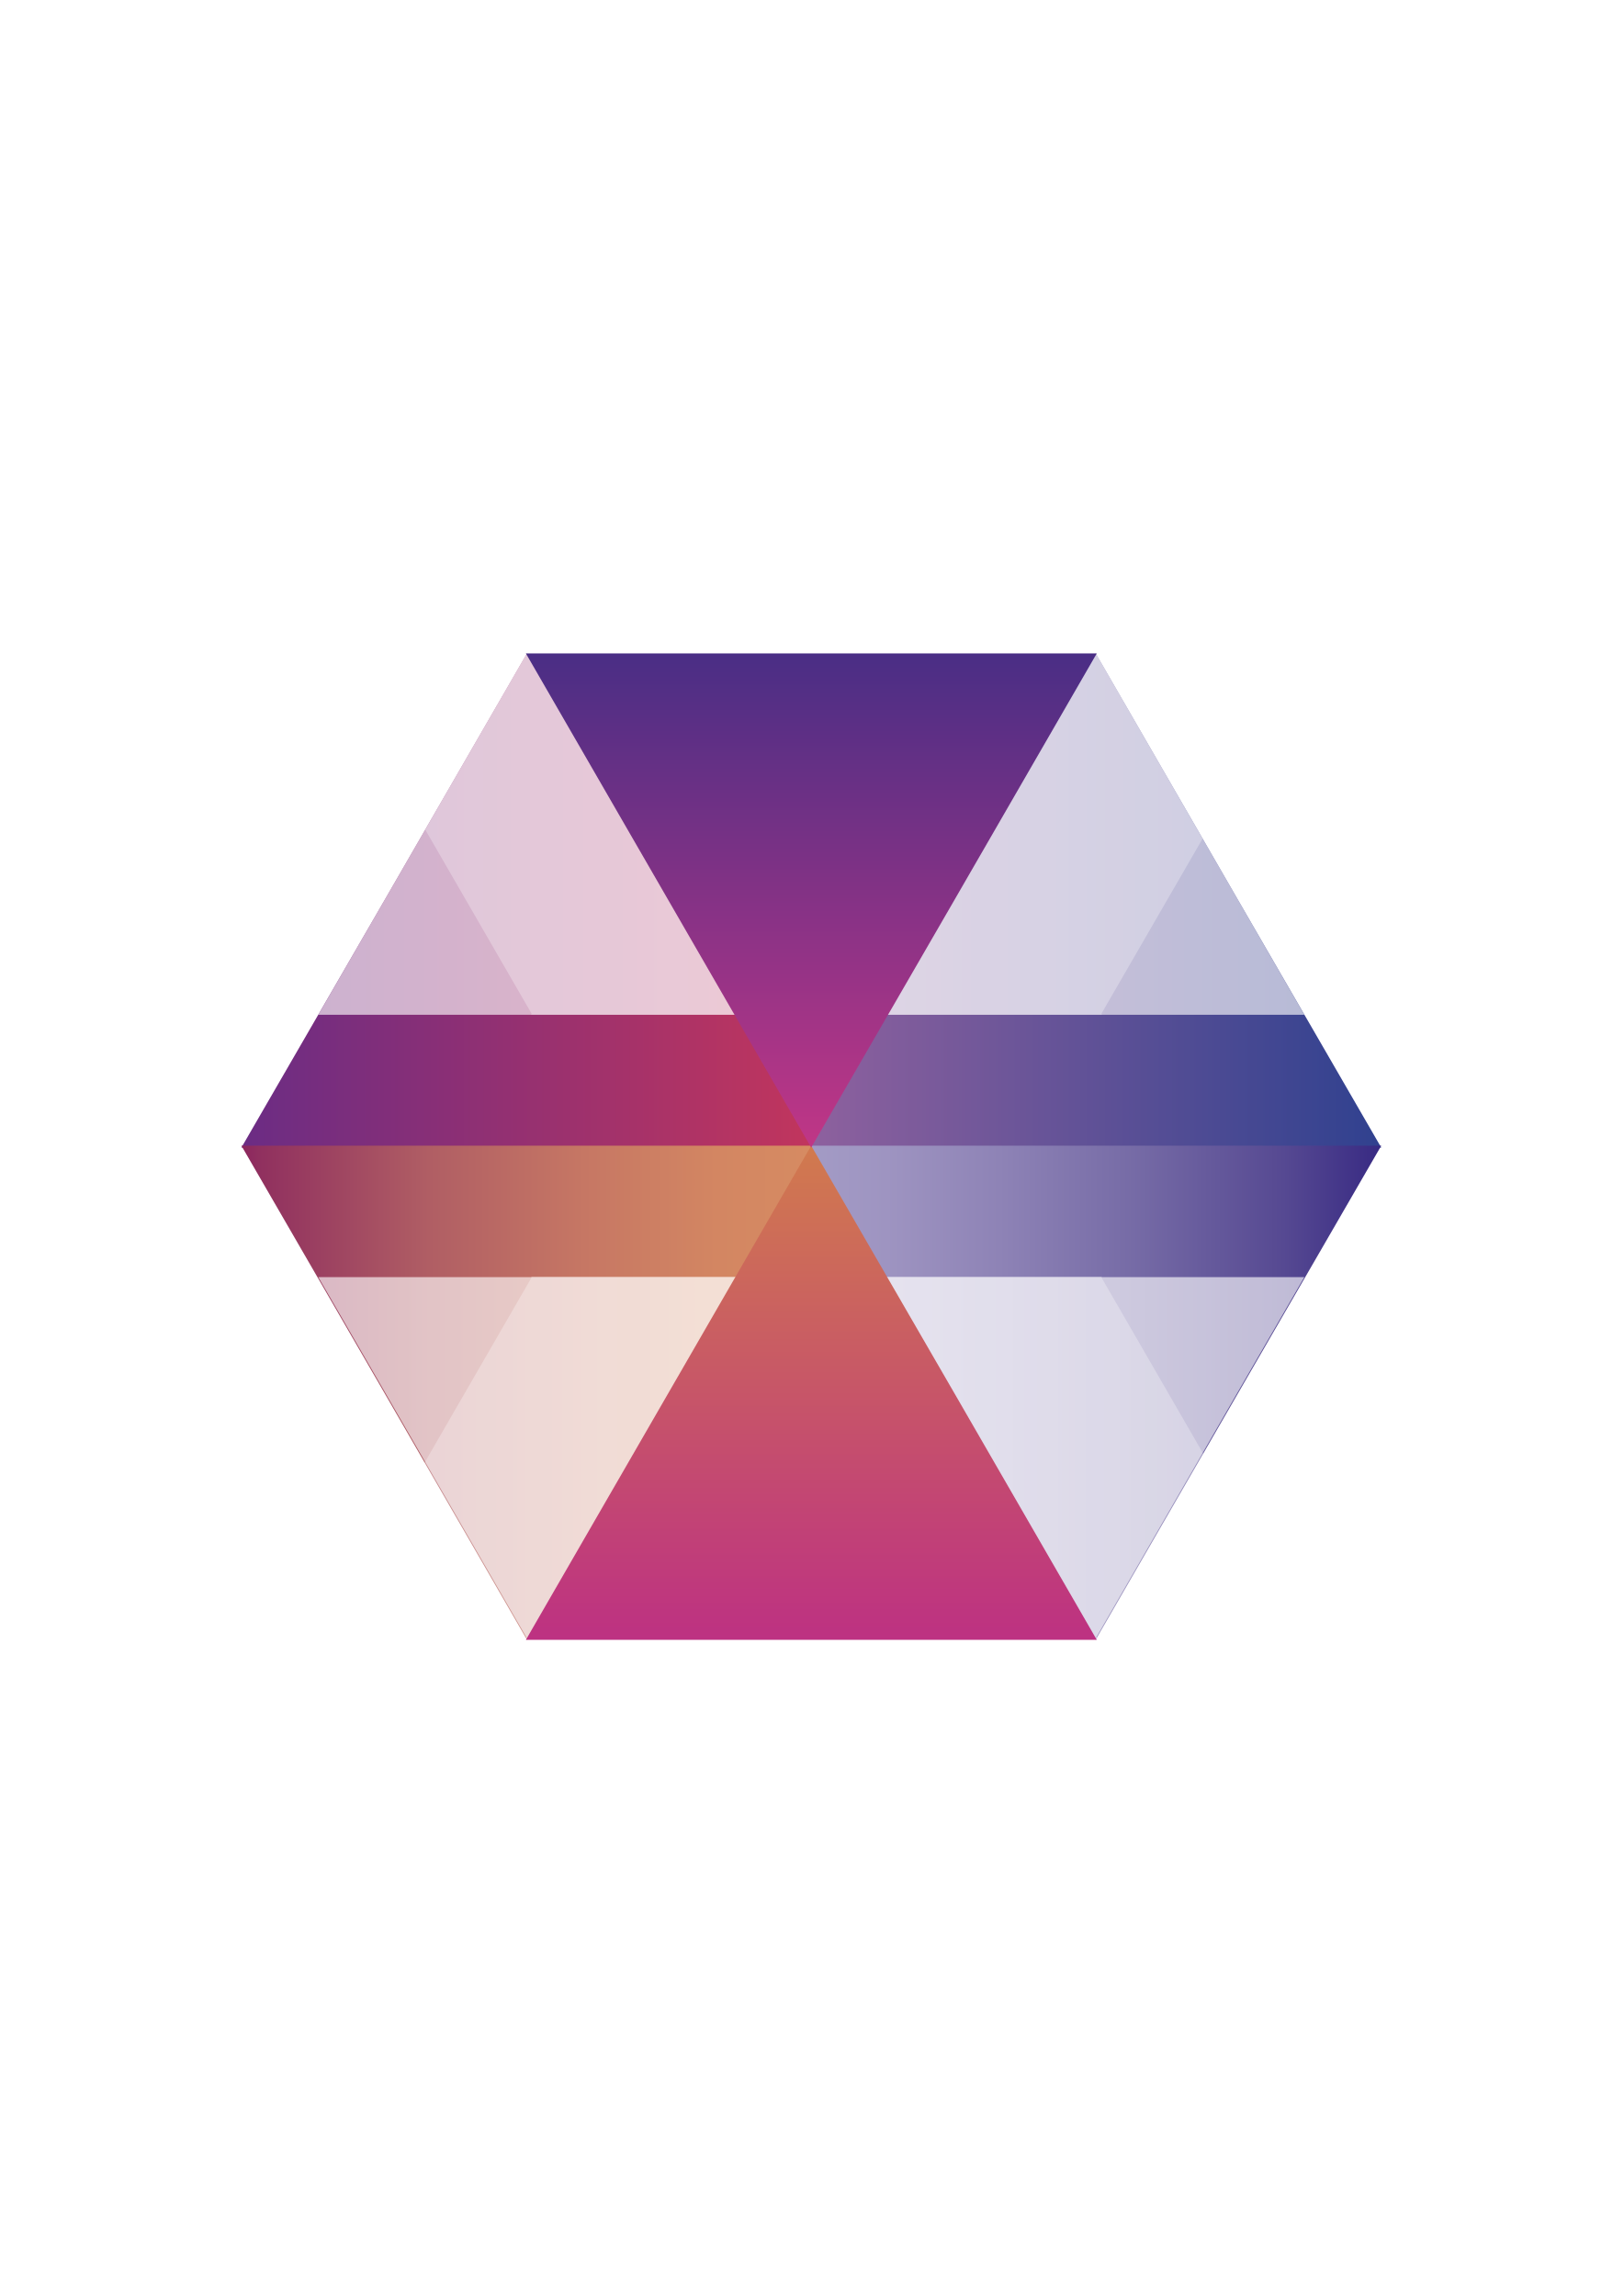
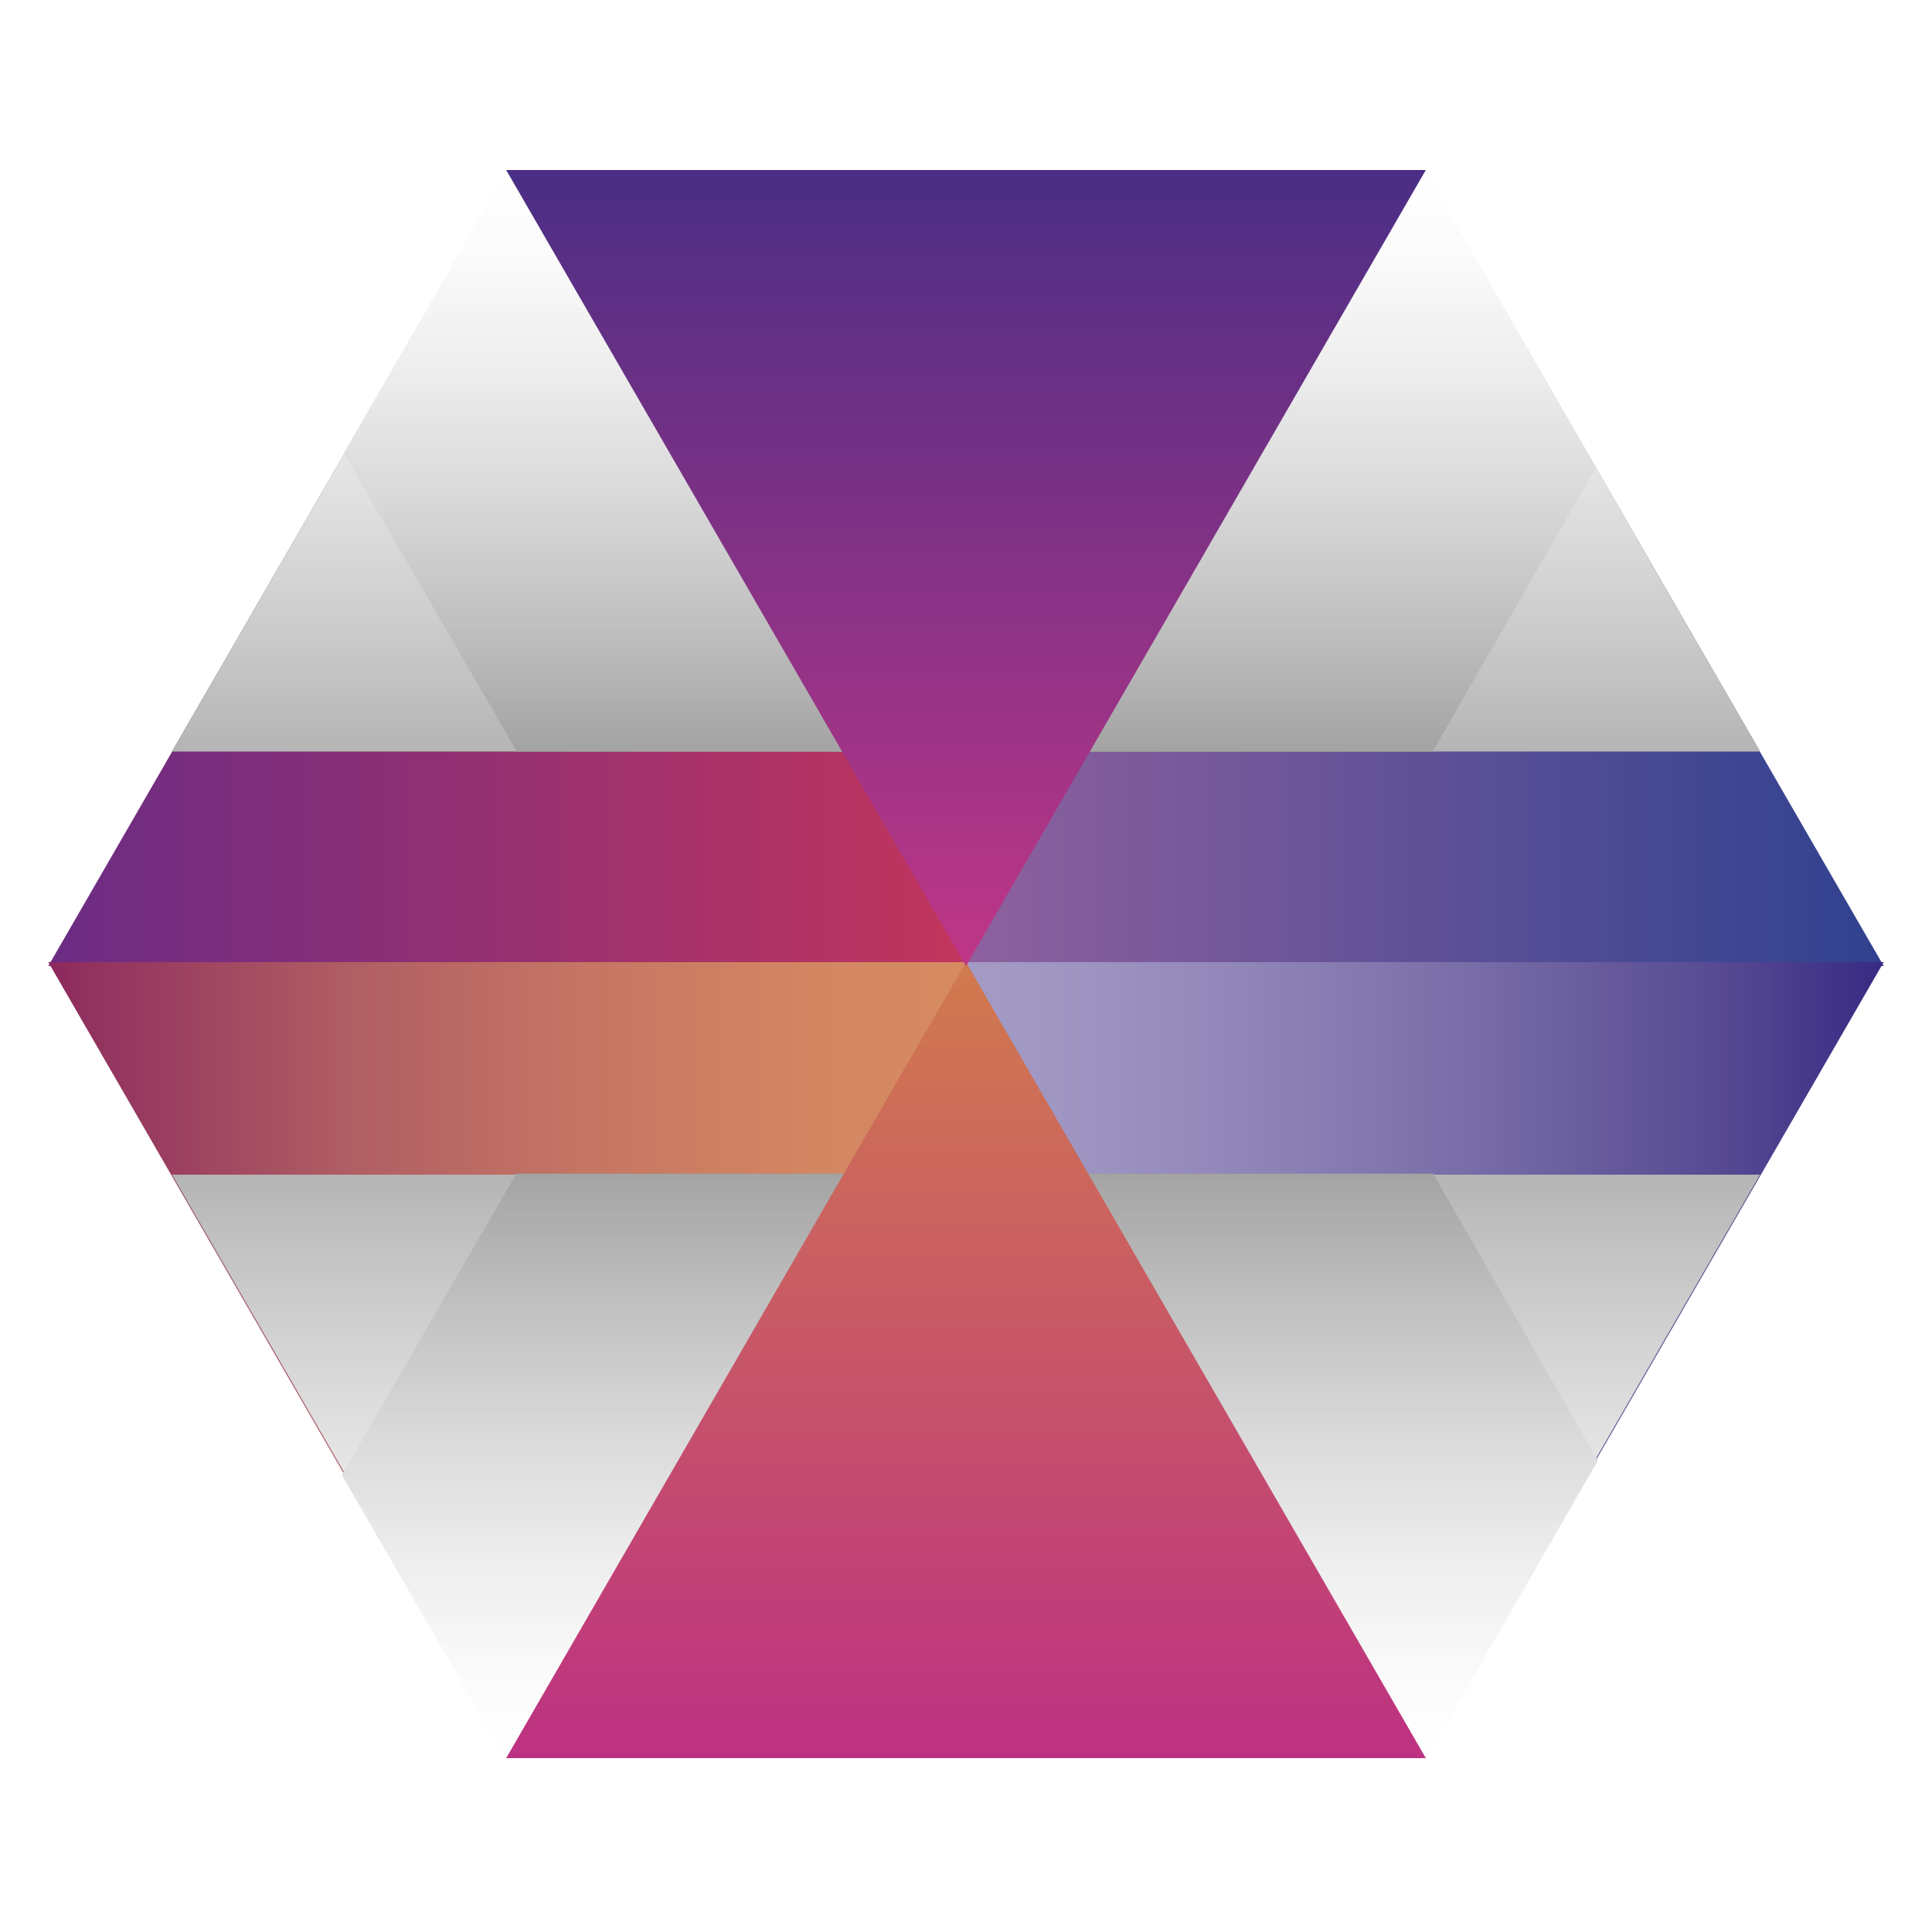
- <svg xmlns="http://www.w3.org/2000/svg" version="1.1" id="Capa_1" x="0px" y="0px" viewBox="0 0 595.3 841.9" style="enable-background:new 0 0 595.3 841.9;" xml:space="preserve">
+ <svg xmlns="http://www.w3.org/2000/svg" version="1.1" id="Capa_1" x="0px" y="0px" viewBox="0 0 200 200" style="enable-background:new 0 0 200 200;" xml:space="preserve">
  <style type="text/css">
	.st0{fill:url(#SVGID_1_);}
	.st1{fill:url(#SVGID_2_);}
	.st2{fill:url(#SVGID_3_);}
	.st3{fill:url(#SVGID_4_);}
- 	.st4{filter:url(#Adobe_OpacityMaskFilter);}
- 	.st5{filter:url(#Adobe_OpacityMaskFilter_1_);}
- 	.st6{mask:url(#SVGID_5_);fill:url(#SVGID_6_);}
- 	.st7{opacity:0.63;fill:url(#SVGID_7_);}
- 	.st8{filter:url(#Adobe_OpacityMaskFilter_2_);}
- 	.st9{filter:url(#Adobe_OpacityMaskFilter_3_);}
- 	.st10{mask:url(#SVGID_8_);fill:url(#SVGID_9_);}
- 	.st11{opacity:0.63;fill:url(#SVGID_10_);}
- 	.st12{filter:url(#Adobe_OpacityMaskFilter_4_);}
- 	.st13{filter:url(#Adobe_OpacityMaskFilter_5_);}
- 	.st14{mask:url(#SVGID_11_);fill:url(#SVGID_12_);}
- 	.st15{opacity:0.28;fill:url(#SVGID_13_);}
- 	.st16{filter:url(#Adobe_OpacityMaskFilter_6_);}
- 	.st17{filter:url(#Adobe_OpacityMaskFilter_7_);}
- 	.st18{mask:url(#SVGID_14_);fill:url(#SVGID_15_);}
- 	.st19{opacity:0.28;fill:url(#SVGID_16_);}
- 	.st20{fill:url(#SVGID_17_);}
- 	.st21{fill:url(#SVGID_18_);}
+ 	.st4{fill:url(#SVGID_5_);}
+ 	.st5{opacity:0.63;fill:url(#SVGID_6_);enable-background:new    ;}
+ 	.st6{fill:url(#SVGID_7_);}
+ 	.st7{opacity:0.63;fill:url(#SVGID_8_);enable-background:new    ;}
+ 	.st8{fill:url(#SVGID_9_);}
+ 	.st9{opacity:0.28;fill:url(#SVGID_10_);enable-background:new    ;}
+ 	.st10{fill:url(#SVGID_11_);}
+ 	.st11{opacity:0.28;fill:url(#SVGID_12_);enable-background:new    ;}
+ 	.st12{fill:url(#SVGID_13_);}
+ 	.st13{fill:url(#SVGID_14_);}
</style>
-   <g>
-     <linearGradient id="SVGID_1_" gradientUnits="userSpaceOnUse" x1="88.529" y1="330.213" x2="297.84" y2="330.213">
-       <stop offset="0" style="stop-color:#6B2C84" />
-       <stop offset="1" style="stop-color:#C1355D" />
-     </linearGradient>
-     <polygon class="st0" points="193.2,239.6 245.5,330.2 297.8,420.8 193.2,420.8 88.5,420.8 140.9,330.2  " />
-     <linearGradient id="SVGID_2_" gradientUnits="userSpaceOnUse" x1="297.053" y1="330.213" x2="506.366" y2="330.213">
-       <stop offset="0" style="stop-color:#8E619E" />
-       <stop offset="1" style="stop-color:#30418F" />
-     </linearGradient>
-     <polygon class="st1" points="401.7,239.6 454,330.2 506.4,420.8 401.7,420.8 297.1,420.8 349.4,330.2  " />
-     <linearGradient id="SVGID_3_" gradientUnits="userSpaceOnUse" x1="88.529" y1="510.702" x2="297.84" y2="510.702">
-       <stop offset="0" style="stop-color:#8C265E" />
-       <stop offset="3.134853e-002" style="stop-color:#90305F" />
-       <stop offset="0.329" style="stop-color:#B05E64" />
-       <stop offset="0.6" style="stop-color:#C67764" />
-       <stop offset="0.833" style="stop-color:#D38662" />
-       <stop offset="1" style="stop-color:#D68B62" />
-     </linearGradient>
-     <polygon class="st2" points="193.2,601.3 245.5,510.7 297.8,420.1 193.2,420.1 88.5,420.1 140.9,510.7  " />
-     <linearGradient id="SVGID_4_" gradientUnits="userSpaceOnUse" x1="297.053" y1="510.702" x2="506.366" y2="510.702">
-       <stop offset="0" style="stop-color:#A39BC5" />
-       <stop offset="0.134" style="stop-color:#9E94C1" />
-       <stop offset="0.331" style="stop-color:#8E83B6" />
-       <stop offset="0.566" style="stop-color:#766BA6" />
-       <stop offset="0.829" style="stop-color:#564992" />
-       <stop offset="1" style="stop-color:#382A83" />
-     </linearGradient>
-     <polygon class="st3" points="401.7,601.3 454,510.7 506.4,420.1 401.7,420.1 297.1,420.1 349.4,510.7  " />
-     <defs>
-       <filter id="Adobe_OpacityMaskFilter" filterUnits="userSpaceOnUse" x="116.7" y="239.6" width="361.5" height="132.5">
-         <feFlood style="flood-color:white;flood-opacity:1" result="back" />
-         <feBlend in="SourceGraphic" in2="back" mode="normal" />
-       </filter>
-     </defs>
-     <mask maskUnits="userSpaceOnUse" x="116.7" y="239.6" width="361.5" height="132.5" id="SVGID_5_">
-       <g class="st4">
-         <defs>
-           <filter id="Adobe_OpacityMaskFilter_1_" filterUnits="userSpaceOnUse" x="116.7" y="239.6" width="361.5" height="132.5">
-             <feFlood style="flood-color:white;flood-opacity:1" result="back" />
-             <feBlend in="SourceGraphic" in2="back" mode="normal" />
-           </filter>
-         </defs>
-         <mask maskUnits="userSpaceOnUse" x="116.7" y="239.6" width="361.5" height="132.5" id="SVGID_5_">
-           <g class="st5">
- 				</g>
-         </mask>
-         <linearGradient id="SVGID_6_" gradientUnits="userSpaceOnUse" x1="297.447" y1="372.084" x2="297.447" y2="239.579">
-           <stop offset="0" style="stop-color:#363636" />
-           <stop offset="0.183" style="stop-color:#6B6B6B" />
-           <stop offset="0.386" style="stop-color:#A0A0A0" />
-           <stop offset="0.576" style="stop-color:#C9C9C9" />
-           <stop offset="0.747" style="stop-color:#E7E7E7" />
-           <stop offset="0.894" style="stop-color:#F9F9F9" />
-           <stop offset="1" style="stop-color:#FFFFFF" />
-         </linearGradient>
-         <polygon class="st6" points="116.7,372.1 478.2,372.1 454,330.2 401.9,239.9 402.1,239.6 297.4,239.6 192.8,239.6 193,239.9      140.9,330.2    " />
-       </g>
-     </mask>
-     <linearGradient id="SVGID_7_" gradientUnits="userSpaceOnUse" x1="297.447" y1="372.084" x2="297.447" y2="239.579">
-       <stop offset="0" style="stop-color:#FFFFFF" />
-       <stop offset="1" style="stop-color:#FFFFFF" />
-     </linearGradient>
-     <polygon class="st7" points="116.7,372.1 478.2,372.1 454,330.2 401.9,239.9 402.1,239.6 297.4,239.6 192.8,239.6 193,239.9    140.9,330.2  " />
-     <defs>
-       <filter id="Adobe_OpacityMaskFilter_2_" filterUnits="userSpaceOnUse" x="116.7" y="468.3" width="361.5" height="132.5">
-         <feFlood style="flood-color:white;flood-opacity:1" result="back" />
-         <feBlend in="SourceGraphic" in2="back" mode="normal" />
-       </filter>
-     </defs>
-     <mask maskUnits="userSpaceOnUse" x="116.7" y="468.3" width="361.5" height="132.5" id="SVGID_8_">
-       <g class="st8">
-         <defs>
-           <filter id="Adobe_OpacityMaskFilter_3_" filterUnits="userSpaceOnUse" x="116.7" y="468.3" width="361.5" height="132.5">
-             <feFlood style="flood-color:white;flood-opacity:1" result="back" />
-             <feBlend in="SourceGraphic" in2="back" mode="normal" />
-           </filter>
-         </defs>
-         <mask maskUnits="userSpaceOnUse" x="116.7" y="468.3" width="361.5" height="132.5" id="SVGID_8_">
-           <g class="st9">
- 				</g>
-         </mask>
-         <linearGradient id="SVGID_9_" gradientUnits="userSpaceOnUse" x1="297.447" y1="412.957" x2="297.447" y2="280.453" gradientTransform="matrix(1 0 0 -1 0 881.2129)">
-           <stop offset="0" style="stop-color:#363636" />
-           <stop offset="0.183" style="stop-color:#6B6B6B" />
-           <stop offset="0.386" style="stop-color:#A0A0A0" />
-           <stop offset="0.576" style="stop-color:#C9C9C9" />
-           <stop offset="0.747" style="stop-color:#E7E7E7" />
-           <stop offset="0.894" style="stop-color:#F9F9F9" />
-           <stop offset="1" style="stop-color:#FFFFFF" />
-         </linearGradient>
-         <polygon class="st10" points="116.7,468.3 478.2,468.3 454,510.1 401.9,600.4 402.1,600.8 297.4,600.8 192.8,600.8 193,600.4      140.9,510.1    " />
-       </g>
-     </mask>
-     <linearGradient id="SVGID_10_" gradientUnits="userSpaceOnUse" x1="297.447" y1="412.957" x2="297.447" y2="280.453" gradientTransform="matrix(1 0 0 -1 0 881.2129)">
-       <stop offset="0" style="stop-color:#FFFFFF" />
-       <stop offset="1" style="stop-color:#FFFFFF" />
-     </linearGradient>
-     <polygon class="st11" points="116.7,468.3 478.2,468.3 454,510.1 401.9,600.4 402.1,600.8 297.4,600.8 192.8,600.8 193,600.4    140.9,510.1  " />
-     <defs>
-       <filter id="Adobe_OpacityMaskFilter_4_" filterUnits="userSpaceOnUse" x="155.4" y="468.1" width="286" height="134.1">
-         <feFlood style="flood-color:white;flood-opacity:1" result="back" />
-         <feBlend in="SourceGraphic" in2="back" mode="normal" />
-       </filter>
-     </defs>
-     <mask maskUnits="userSpaceOnUse" x="155.4" y="468.1" width="286" height="134.1" id="SVGID_11_">
-       <g class="st12">
-         <defs>
-           <filter id="Adobe_OpacityMaskFilter_5_" filterUnits="userSpaceOnUse" x="155.4" y="468.1" width="286" height="134.1">
-             <feFlood style="flood-color:white;flood-opacity:1" result="back" />
-             <feBlend in="SourceGraphic" in2="back" mode="normal" />
-           </filter>
-         </defs>
-         <mask maskUnits="userSpaceOnUse" x="155.4" y="468.1" width="286" height="134.1" id="SVGID_11_">
-           <g class="st13">
- 				</g>
-         </mask>
-         <linearGradient id="SVGID_12_" gradientUnits="userSpaceOnUse" x1="298.391" y1="602.212" x2="298.391" y2="468.097">
-           <stop offset="0" style="stop-color:#FFFFFF" />
-           <stop offset="0.142" style="stop-color:#F9F9F9" />
-           <stop offset="0.341" style="stop-color:#E7E7E7" />
-           <stop offset="0.571" style="stop-color:#C9C9C9" />
-           <stop offset="0.825" style="stop-color:#A0A0A0" />
-           <stop offset="1" style="stop-color:#808080" />
-         </linearGradient>
-         <polygon class="st14" points="193,601.9 192.8,602.2 297.4,602.2 402.1,602.2 401.9,601.9 441.4,533.5 403.8,468.4 404,468.1      299.3,468.1 194.7,468.1 194.9,468.4 155.4,536.8    " />
-       </g>
-     </mask>
-     <linearGradient id="SVGID_13_" gradientUnits="userSpaceOnUse" x1="298.391" y1="602.212" x2="298.391" y2="468.097">
-       <stop offset="0" style="stop-color:#FFFFFF" />
-       <stop offset="1" style="stop-color:#FFFFFF" />
-     </linearGradient>
-     <polygon class="st15" points="193,601.9 192.8,602.2 297.4,602.2 402.1,602.2 401.9,601.9 441.4,533.5 403.8,468.4 404,468.1    299.3,468.1 194.7,468.1 194.9,468.4 155.4,536.8  " />
-     <defs>
-       <filter id="Adobe_OpacityMaskFilter_6_" filterUnits="userSpaceOnUse" x="155.9" y="239.6" width="285" height="132.5">
-         <feFlood style="flood-color:white;flood-opacity:1" result="back" />
-         <feBlend in="SourceGraphic" in2="back" mode="normal" />
-       </filter>
-     </defs>
-     <mask maskUnits="userSpaceOnUse" x="155.9" y="239.6" width="285" height="132.5" id="SVGID_14_">
-       <g class="st16">
-         <defs>
-           <filter id="Adobe_OpacityMaskFilter_7_" filterUnits="userSpaceOnUse" x="155.9" y="239.6" width="285" height="132.5">
-             <feFlood style="flood-color:white;flood-opacity:1" result="back" />
-             <feBlend in="SourceGraphic" in2="back" mode="normal" />
-           </filter>
-         </defs>
-         <mask maskUnits="userSpaceOnUse" x="155.9" y="239.6" width="285" height="132.5" id="SVGID_14_">
-           <g class="st17">
- 				</g>
-         </mask>
-         <linearGradient id="SVGID_15_" gradientUnits="userSpaceOnUse" x1="298.39" y1="372.084" x2="298.39" y2="239.579">
-           <stop offset="0" style="stop-color:#808080" />
-           <stop offset="0.175" style="stop-color:#A0A0A0" />
-           <stop offset="0.429" style="stop-color:#C9C9C9" />
-           <stop offset="0.659" style="stop-color:#E7E7E7" />
-           <stop offset="0.858" style="stop-color:#F9F9F9" />
-           <stop offset="1" style="stop-color:#FFFFFF" />
-         </linearGradient>
-         <polygon class="st18" points="401.9,239.9 402.1,239.6 297.4,239.6 192.8,239.6 193,239.9 155.9,304.2 194.9,371.7 194.7,372.1      299.3,372.1 404,372.1 403.8,371.7 440.9,307.5    " />
-       </g>
-     </mask>
-     <linearGradient id="SVGID_16_" gradientUnits="userSpaceOnUse" x1="298.39" y1="372.084" x2="298.39" y2="239.579">
-       <stop offset="0" style="stop-color:#FFFFFF" />
-       <stop offset="1" style="stop-color:#FFFFFF" />
-     </linearGradient>
-     <polygon class="st19" points="401.9,239.9 402.1,239.6 297.4,239.6 192.8,239.6 193,239.9 155.9,304.2 194.9,371.7 194.7,372.1    299.3,372.1 404,372.1 403.8,371.7 440.9,307.5  " />
-     <linearGradient id="SVGID_17_" gradientUnits="userSpaceOnUse" x1="297.447" y1="601.336" x2="297.447" y2="420.067">
-       <stop offset="0" style="stop-color:#BD3182" />
-       <stop offset="1" style="stop-color:#D17A4E" />
-     </linearGradient>
-     <polygon class="st20" points="297.4,420.1 349.8,510.7 402.1,601.3 297.4,601.3 192.8,601.3 245.1,510.7  " />
-     <linearGradient id="SVGID_18_" gradientUnits="userSpaceOnUse" x1="297.447" y1="420.848" x2="297.447" y2="239.579">
-       <stop offset="0" style="stop-color:#C03686" />
-       <stop offset="1" style="stop-color:#4A2E85" />
-     </linearGradient>
-     <polygon class="st21" points="297.4,420.8 349.8,330.2 402.1,239.6 297.4,239.6 192.8,239.6 245.1,330.2  " />
-   </g>
+   <linearGradient id="SVGID_1_" gradientUnits="userSpaceOnUse" x1="5" y1="58.7" x2="100.2" y2="58.7" gradientTransform="matrix(1 0 0 1 0 0.1)">
+     <stop offset="0" style="stop-color:#6B2C84" />
+     <stop offset="1" style="stop-color:#C1355D" />
+   </linearGradient>
+   <polygon class="st0" points="52.6,17.6 76.4,58.8 100.2,100 52.6,100 5,100 28.8,58.8 " />
+   <linearGradient id="SVGID_2_" gradientUnits="userSpaceOnUse" x1="99.8" y1="58.7" x2="195" y2="58.7" gradientTransform="matrix(1 0 0 1 0 0.1)">
+     <stop offset="0" style="stop-color:#8E619E" />
+     <stop offset="1" style="stop-color:#30418F" />
+   </linearGradient>
+   <polygon class="st1" points="147.4,17.6 171.2,58.8 195,100 147.4,100 99.8,100 123.6,58.8 " />
+   <linearGradient id="SVGID_3_" gradientUnits="userSpaceOnUse" x1="5" y1="140.7" x2="100.2" y2="140.7" gradientTransform="matrix(1 0 0 1 0 0.1)">
+     <stop offset="0" style="stop-color:#8C265E" />
+     <stop offset="3.134853e-02" style="stop-color:#90305F" />
+     <stop offset="0.329" style="stop-color:#B05E64" />
+     <stop offset="0.6" style="stop-color:#C67764" />
+     <stop offset="0.833" style="stop-color:#D38662" />
+     <stop offset="1" style="stop-color:#D68B62" />
+   </linearGradient>
+   <polygon class="st2" points="52.6,182 76.4,140.8 100.2,99.6 52.6,99.6 5,99.6 28.8,140.8 " />
+   <linearGradient id="SVGID_4_" gradientUnits="userSpaceOnUse" x1="99.8" y1="140.7" x2="195" y2="140.7" gradientTransform="matrix(1 0 0 1 0 0.1)">
+     <stop offset="0" style="stop-color:#A39BC5" />
+     <stop offset="0.134" style="stop-color:#9E94C1" />
+     <stop offset="0.331" style="stop-color:#8E83B6" />
+     <stop offset="0.566" style="stop-color:#766BA6" />
+     <stop offset="0.829" style="stop-color:#564992" />
+     <stop offset="1" style="stop-color:#382A83" />
+   </linearGradient>
+   <polygon class="st3" points="147.4,182 171.2,140.8 195,99.6 147.4,99.6 99.8,99.6 123.6,140.8 " />
+   <linearGradient id="SVGID_5_" gradientUnits="userSpaceOnUse" x1="100" y1="77.7" x2="100" y2="17.5" gradientTransform="matrix(1 0 0 1 0 0.1)">
+     <stop offset="0" style="stop-color:#363636" />
+     <stop offset="0.183" style="stop-color:#6B6B6B" />
+     <stop offset="0.386" style="stop-color:#A0A0A0" />
+     <stop offset="0.576" style="stop-color:#C9C9C9" />
+     <stop offset="0.747" style="stop-color:#E7E7E7" />
+     <stop offset="0.894" style="stop-color:#F9F9F9" />
+     <stop offset="1" style="stop-color:#FFFFFF" />
+   </linearGradient>
+   <polygon class="st4" points="17.8,77.8 182.2,77.8 171.2,58.8 147.5,17.7 147.6,17.6 100,17.6 52.4,17.6 52.5,17.7 28.8,58.8 " />
+   <linearGradient id="SVGID_6_" gradientUnits="userSpaceOnUse" x1="100" y1="77.7" x2="100" y2="17.5" gradientTransform="matrix(1 0 0 1 0 0.1)">
+     <stop offset="0" style="stop-color:#FFFFFF" />
+     <stop offset="1" style="stop-color:#FFFFFF" />
+   </linearGradient>
+   <polygon class="st5" points="17.8,77.8 182.2,77.8 171.2,58.8 147.5,17.7 147.6,17.6 100,17.6 52.4,17.6 52.5,17.7 28.8,58.8 " />
+   <linearGradient id="SVGID_7_" gradientUnits="userSpaceOnUse" x1="100" y1="759.613" x2="100" y2="699.413" gradientTransform="matrix(1 0 0 -1 0 881.2129)">
+     <stop offset="0" style="stop-color:#363636" />
+     <stop offset="0.183" style="stop-color:#6B6B6B" />
+     <stop offset="0.386" style="stop-color:#A0A0A0" />
+     <stop offset="0.576" style="stop-color:#C9C9C9" />
+     <stop offset="0.747" style="stop-color:#E7E7E7" />
+     <stop offset="0.894" style="stop-color:#F9F9F9" />
+     <stop offset="1" style="stop-color:#FFFFFF" />
+   </linearGradient>
+   <polygon class="st6" points="17.8,121.6 182.2,121.6 171.2,140.6 147.5,181.6 147.6,181.8 100,181.8 52.4,181.8 52.5,181.6   28.8,140.6 " />
+   <linearGradient id="SVGID_8_" gradientUnits="userSpaceOnUse" x1="100" y1="759.613" x2="100" y2="699.413" gradientTransform="matrix(1 0 0 -1 0 881.2129)">
+     <stop offset="0" style="stop-color:#FFFFFF" />
+     <stop offset="1" style="stop-color:#FFFFFF" />
+   </linearGradient>
+   <polygon class="st7" points="17.8,121.6 182.2,121.6 171.2,140.6 147.5,181.6 147.6,181.8 100,181.8 52.4,181.8 52.5,181.6   28.8,140.6 " />
+   <linearGradient id="SVGID_9_" gradientUnits="userSpaceOnUse" x1="100.4" y1="182.3" x2="100.4" y2="121.331" gradientTransform="matrix(1 0 0 1 0 0.1)">
+     <stop offset="0" style="stop-color:#FFFFFF" />
+     <stop offset="0.142" style="stop-color:#F9F9F9" />
+     <stop offset="0.341" style="stop-color:#E7E7E7" />
+     <stop offset="0.571" style="stop-color:#C9C9C9" />
+     <stop offset="0.825" style="stop-color:#A0A0A0" />
+     <stop offset="1" style="stop-color:#808080" />
+   </linearGradient>
+   <polygon class="st8" points="52.5,182.3 52.4,182.4 100,182.4 147.6,182.4 147.5,182.3 165.4,151.2 148.4,121.6 148.4,121.5   100.8,121.5 53.3,121.5 53.4,121.6 35.4,152.7 " />
+   <linearGradient id="SVGID_10_" gradientUnits="userSpaceOnUse" x1="100.4" y1="182.3" x2="100.4" y2="121.331" gradientTransform="matrix(1 0 0 1 0 0.1)">
+     <stop offset="0" style="stop-color:#FFFFFF" />
+     <stop offset="1" style="stop-color:#FFFFFF" />
+   </linearGradient>
+   <polygon class="st9" points="52.5,182.3 52.4,182.4 100,182.4 147.6,182.4 147.5,182.3 165.4,151.2 148.4,121.6 148.4,121.5   100.8,121.5 53.3,121.5 53.4,121.6 35.4,152.7 " />
+   <linearGradient id="SVGID_11_" gradientUnits="userSpaceOnUse" x1="100.4" y1="77.7" x2="100.4" y2="17.5" gradientTransform="matrix(1 0 0 1 0 0.1)">
+     <stop offset="0" style="stop-color:#808080" />
+     <stop offset="0.175" style="stop-color:#A0A0A0" />
+     <stop offset="0.429" style="stop-color:#C9C9C9" />
+     <stop offset="0.659" style="stop-color:#E7E7E7" />
+     <stop offset="0.858" style="stop-color:#F9F9F9" />
+     <stop offset="1" style="stop-color:#FFFFFF" />
+   </linearGradient>
+   <polygon class="st10" points="147.5,17.7 147.6,17.6 100,17.6 52.4,17.6 52.5,17.7 35.6,46.9 53.4,77.6 53.3,77.8 100.8,77.8   148.4,77.8 148.4,77.6 165.2,48.4 " />
+   <linearGradient id="SVGID_12_" gradientUnits="userSpaceOnUse" x1="100.4" y1="77.7" x2="100.4" y2="17.5" gradientTransform="matrix(1 0 0 1 0 0.1)">
+     <stop offset="0" style="stop-color:#FFFFFF" />
+     <stop offset="1" style="stop-color:#FFFFFF" />
+   </linearGradient>
+   <polygon class="st11" points="147.5,17.7 147.6,17.6 100,17.6 52.4,17.6 52.5,17.7 35.6,46.9 53.4,77.6 53.3,77.8 100.8,77.8   148.4,77.8 148.4,77.6 165.2,48.4 " />
+   <linearGradient id="SVGID_13_" gradientUnits="userSpaceOnUse" x1="100" y1="181.9" x2="100" y2="99.5" gradientTransform="matrix(1 0 0 1 0 0.1)">
+     <stop offset="0" style="stop-color:#BD3182" />
+     <stop offset="1" style="stop-color:#D17A4E" />
+   </linearGradient>
+   <polygon class="st12" points="100,99.6 123.8,140.8 147.6,182 100,182 52.4,182 76.2,140.8 " />
+   <linearGradient id="SVGID_14_" gradientUnits="userSpaceOnUse" x1="100" y1="99.9" x2="100" y2="17.5" gradientTransform="matrix(1 0 0 1 0 0.1)">
+     <stop offset="0" style="stop-color:#C03686" />
+     <stop offset="1" style="stop-color:#4A2E85" />
+   </linearGradient>
+   <polygon class="st13" points="100,100 123.8,58.8 147.6,17.6 100,17.6 52.4,17.6 76.2,58.8 " />
</svg>
